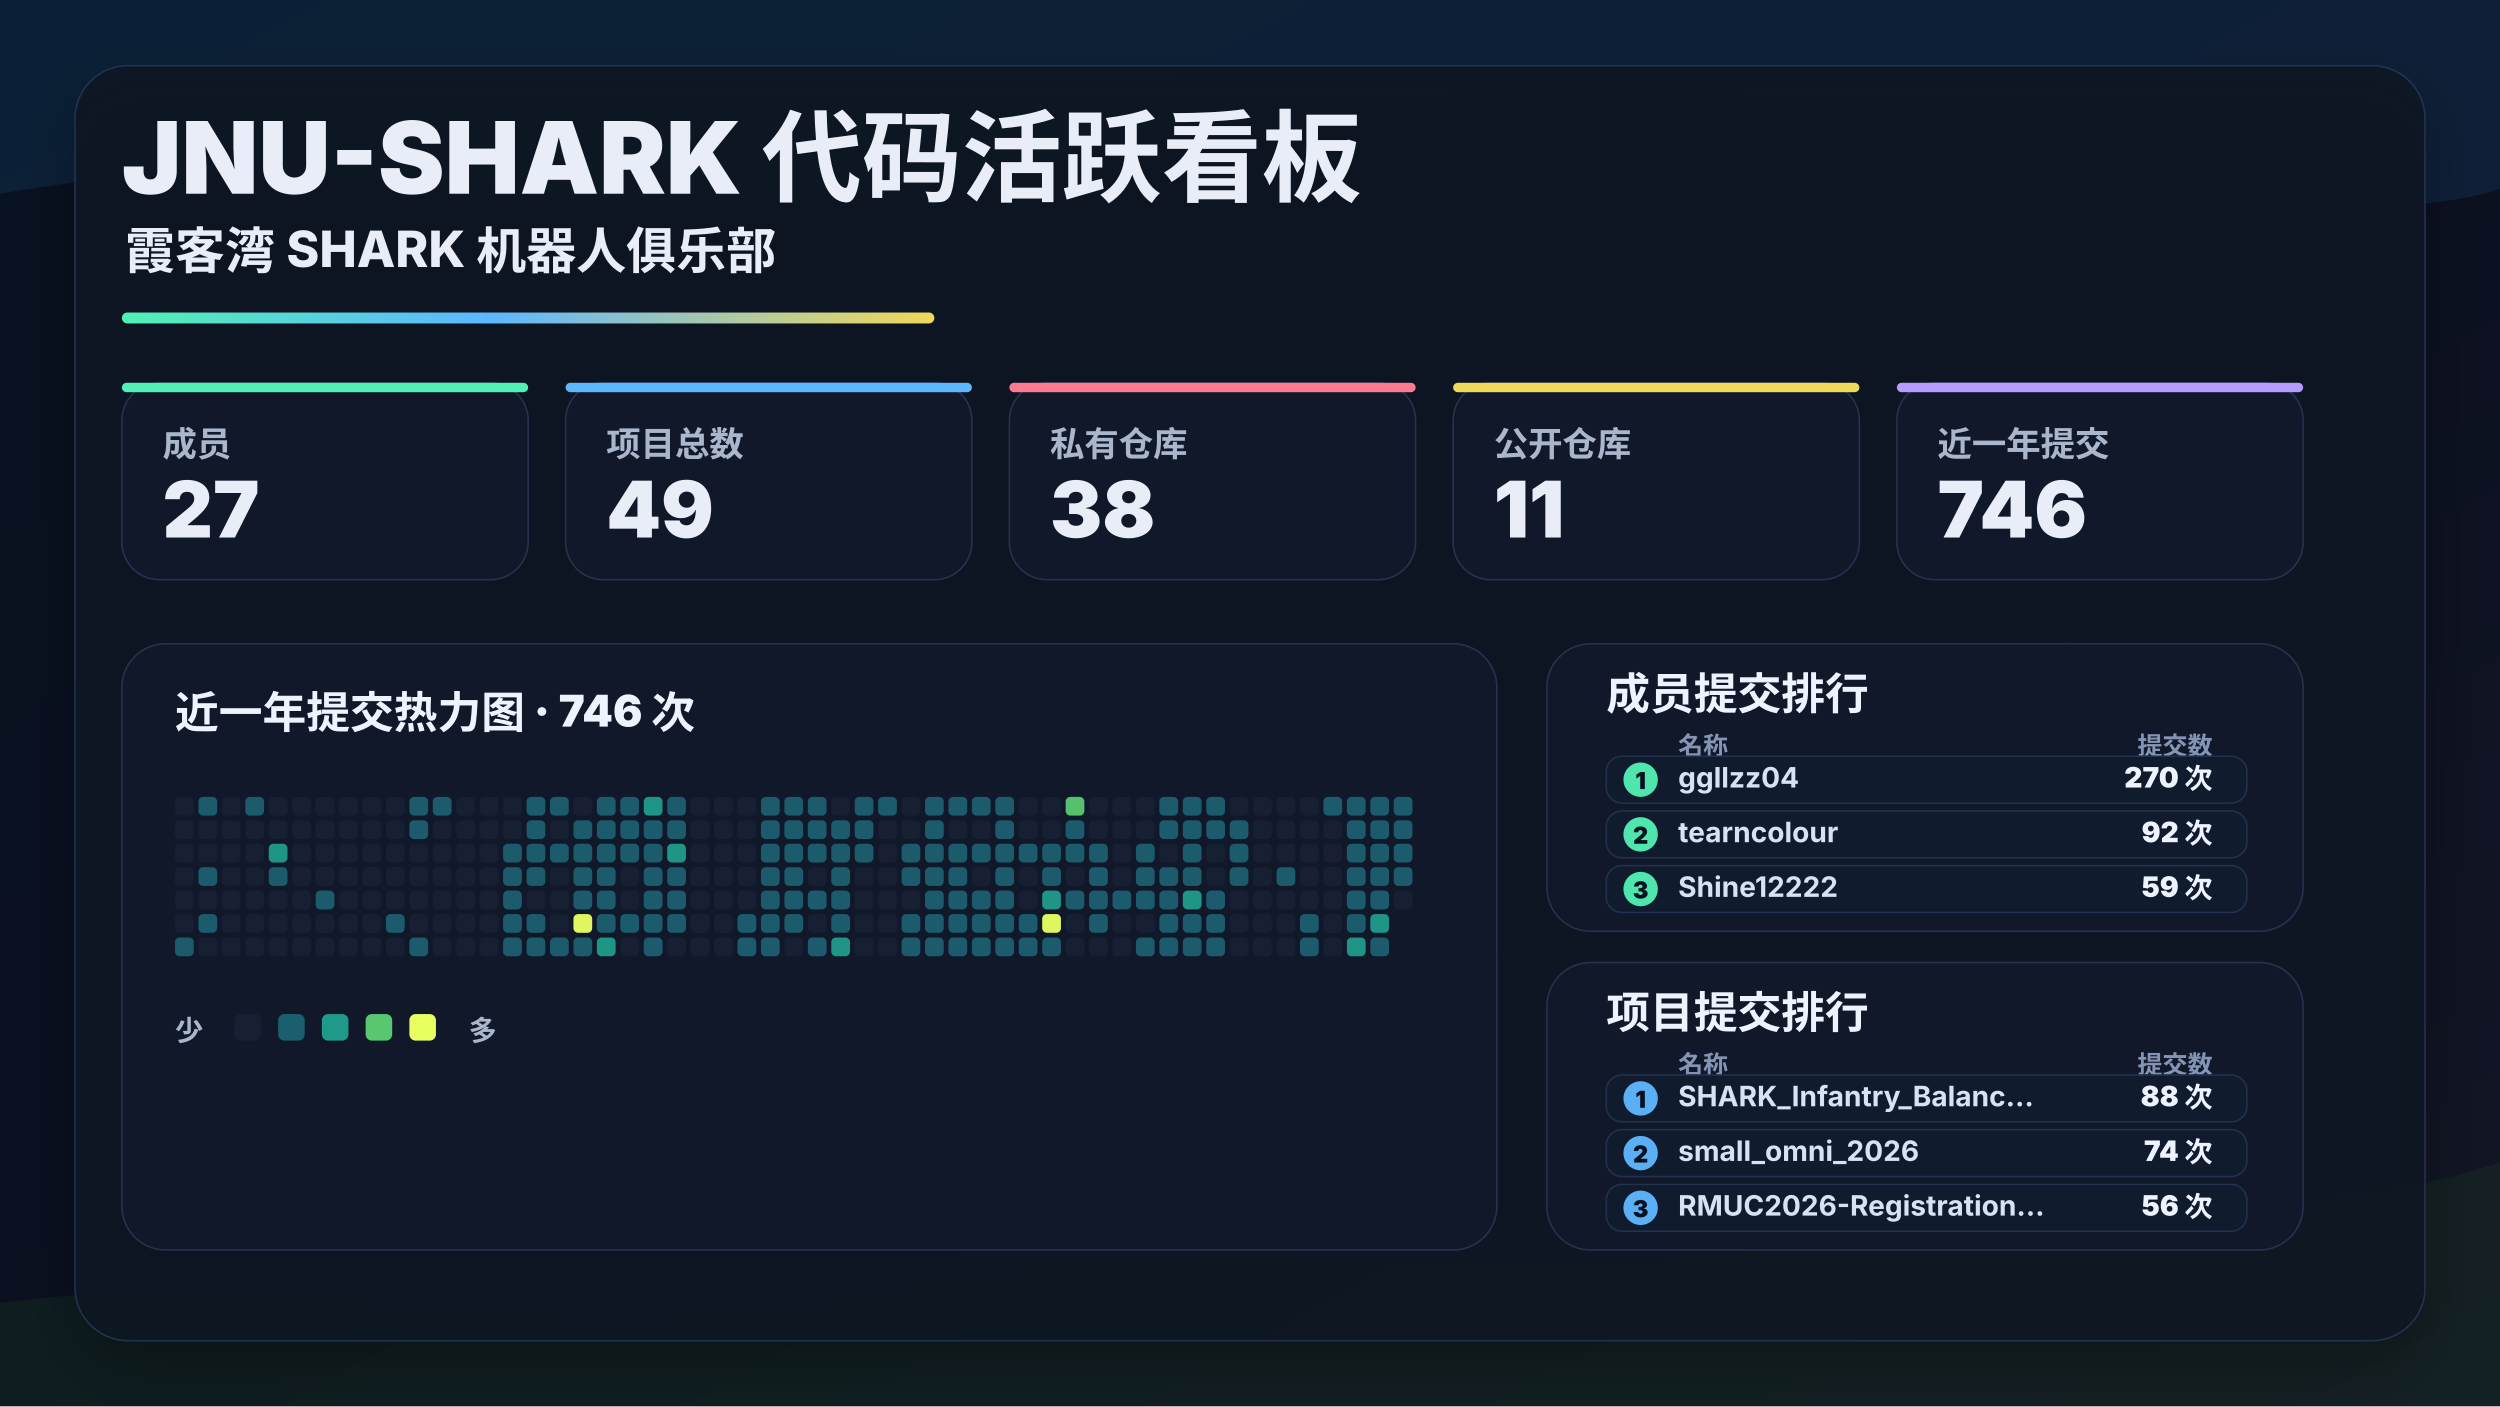
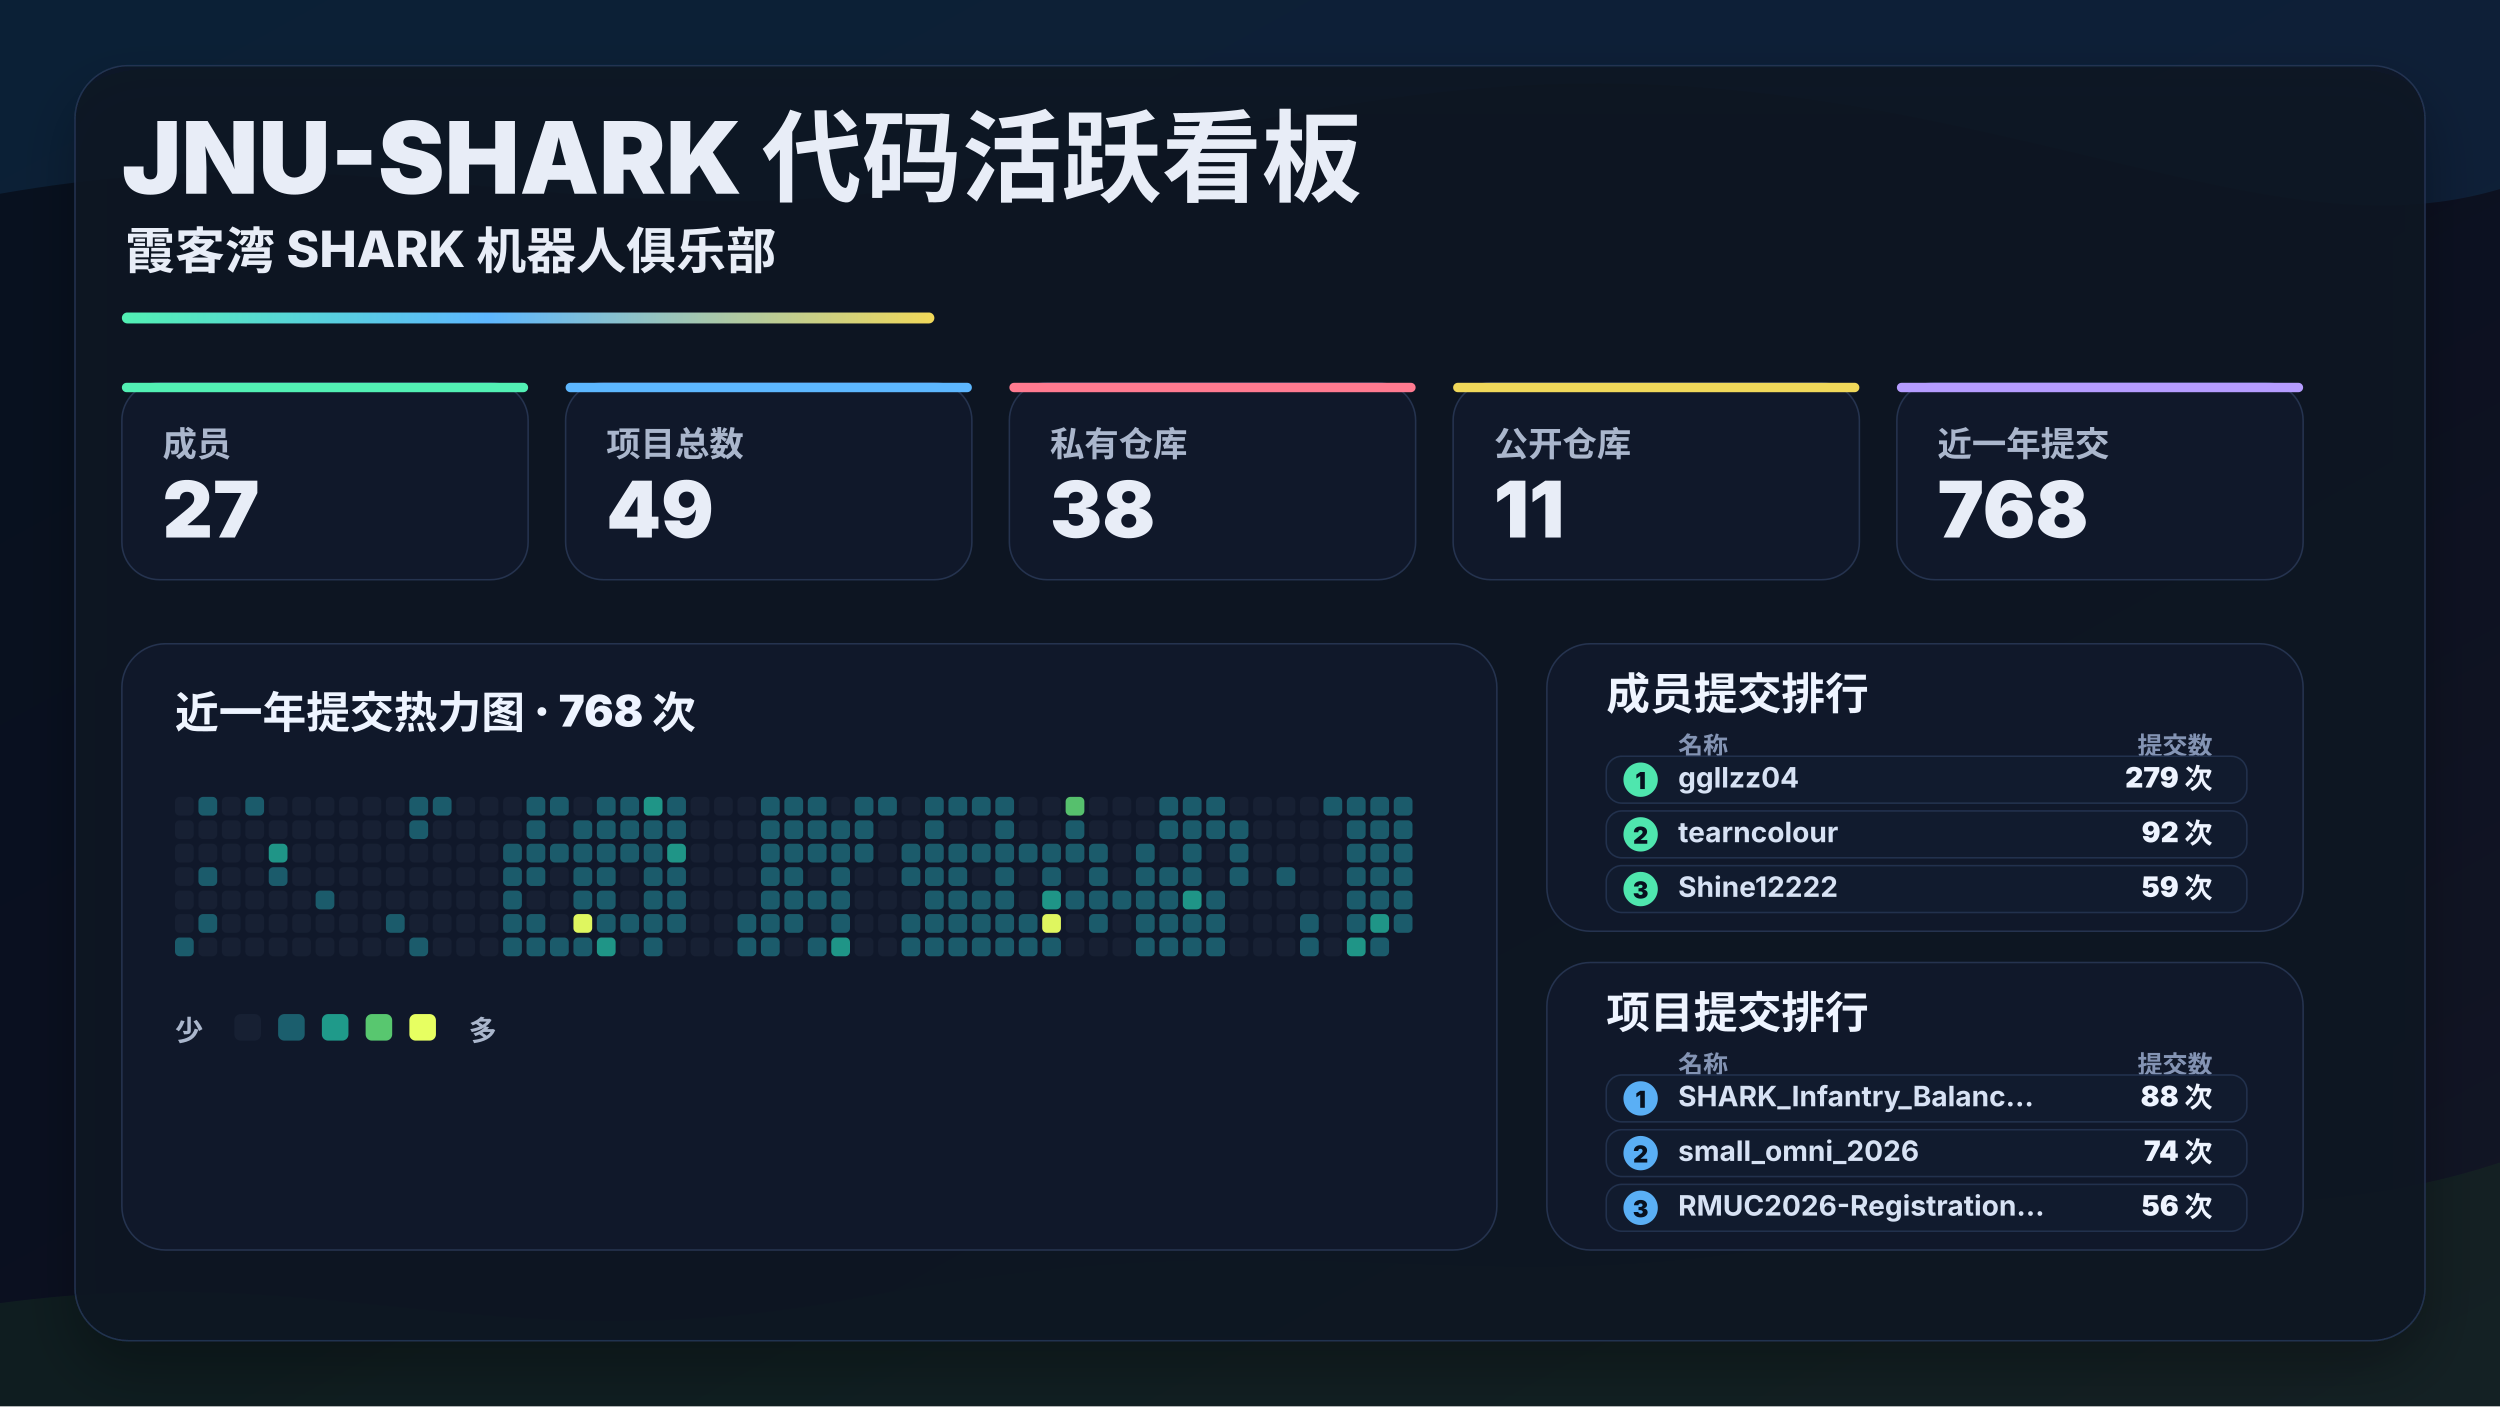
<svg xmlns="http://www.w3.org/2000/svg" width="1600" height="900" viewBox="0 0 1600 900" role="img" aria-labelledby="title desc">
  <defs>
    <linearGradient id="bg" x1="0" y1="0" x2="1" y2="1">
      <stop offset="0" stop-color="#07111f" />
      <stop offset="0.52" stop-color="#0b1020" />
      <stop offset="1" stop-color="#131625" />
    </linearGradient>
    <linearGradient id="hero" x1="0" y1="0" x2="1" y2="0">
      <stop offset="0" stop-color="#52f0b4" />
      <stop offset="0.45" stop-color="#5db7ff" />
      <stop offset="1" stop-color="#f0d85a" />
    </linearGradient>
    <filter id="softShadow" x="-10%" y="-10%" width="120%" height="120%">
      <feDropShadow dx="0" dy="18" stdDeviation="18" flood-color="#000000" flood-opacity="0.32" />
    </filter>
  </defs>
  <style>
    text { font-family: Inter, ui-sans-serif, system-ui, -apple-system, BlinkMacSystemFont, "Segoe UI", "PingFang SC", "Microsoft YaHei", sans-serif; fill: #e8edf7; }
    .title { font-size: 64px; font-weight: 900; letter-spacing: 0; }
    .subtitle { font-size: 32px; font-weight: 780; fill: #e8edf7; }
    .label { font-size: 22px; fill: #aab6cc; font-weight: 760; }
    .stat { font-size: 50px; font-weight: 900; }
    .section-title { font-size: 28px; font-weight: 860; fill: #eef4ff; }
    .table-head { font-size: 16px; fill: #8494b4; font-weight: 720; }
    .row-name { font-size: 18px; fill: #d7e2f4; font-weight: 720; }
    .row-value { font-size: 18px; fill: #eef4ff; font-weight: 860; }
    .rank { font-size: 15px; fill: #07111f; font-weight: 900; }
    .tiny { font-size: 18px; fill: #aab6cc; font-weight: 620; }
  </style>
  <rect width="1600" height="900" fill="url(#bg)" />
  <path d="M0 124 C250 80 385 160 620 114 C860 67 982 28 1220 74 C1392 108 1495 152 1600 121 L1600 0 L0 0 Z" fill="#12385c" opacity="0.38" />
  <path d="M0 834 C216 805 318 875 553 830 C835 776 935 837 1160 794 C1350 758 1464 789 1600 744 L1600 900 L0 900 Z" fill="#173622" opacity="0.36" />
  <g filter="url(#softShadow)">
    <rect x="48" y="42" width="1504" height="816" rx="34" fill="#0b1324" opacity="0.88" stroke="#263654" />
  </g>
  <text x="78" y="124" class="title">JNU-SHARK 代码活跃看板</text>
  <text x="80" y="172" class="subtitle">霞客湾 SHARK 机器人俱乐部</text>
  <rect x="78" y="200" width="520" height="7" rx="3.5" fill="url(#hero)" />
  <g>
    <rect x="78" y="245" width="260" height="126" rx="24" fill="#10182a" stroke="#25334f" />
    <rect x="78" y="245" width="260" height="6" rx="3" fill="#52f0b4" />
    <text x="104" y="292" class="label">成员</text>
    <text x="104" y="344" class="stat">27</text>
  </g>
  <g>
    <rect x="362" y="245" width="260" height="126" rx="24" fill="#10182a" stroke="#25334f" />
    <rect x="362" y="245" width="260" height="6" rx="3" fill="#5db7ff" />
    <text x="388" y="292" class="label">项目总数</text>
    <text x="388" y="344" class="stat">49</text>
  </g>
  <g>
    <rect x="646" y="245" width="260" height="126" rx="24" fill="#10182a" stroke="#25334f" />
    <rect x="646" y="245" width="260" height="6" rx="3" fill="#ff7a90" />
    <text x="672" y="292" class="label">私有仓库</text>
    <text x="672" y="344" class="stat">38</text>
  </g>
  <g>
    <rect x="930" y="245" width="260" height="126" rx="24" fill="#10182a" stroke="#25334f" />
    <rect x="930" y="245" width="260" height="6" rx="3" fill="#f0d85a" />
    <text x="956" y="292" class="label">公开仓库</text>
    <text x="956" y="344" class="stat">11</text>
  </g>
  <g>
    <rect x="1214" y="245" width="260" height="126" rx="24" fill="#10182a" stroke="#25334f" />
    <rect x="1214" y="245" width="260" height="6" rx="3" fill="#b59cff" />
    <text x="1240" y="292" class="label">近一年提交</text>
-     <text x="1240" y="344" class="stat">746</text>
+     <text x="1240" y="344" class="stat">768</text>
  </g>
  <rect x="78" y="412" width="880" height="388" rx="28" fill="#10182a" stroke="#25334f" />
-   <text x="112" y="466" class="section-title">近一年提交热力图 · 746 次</text>
+   <text x="112" y="466" class="section-title">近一年提交热力图 · 768 次</text>
  <rect x="112" y="510" width="12" height="12" rx="3" fill="#172033" opacity="0.96" />
  <rect x="112" y="525" width="12" height="12" rx="3" fill="#172033" opacity="0.96" />
  <rect x="112" y="540" width="12" height="12" rx="3" fill="#172033" opacity="0.96" />
  <rect x="112" y="555" width="12" height="12" rx="3" fill="#172033" opacity="0.96" />
  <rect x="112" y="570" width="12" height="12" rx="3" fill="#172033" opacity="0.96" />
  <rect x="112" y="585" width="12" height="12" rx="3" fill="#172033" opacity="0.96" />
  <rect x="112" y="600" width="12" height="12" rx="3" fill="#1b5e6d" opacity="0.96" />
  <rect x="127" y="510" width="12" height="12" rx="3" fill="#1b5e6d" opacity="0.96" />
  <rect x="127" y="525" width="12" height="12" rx="3" fill="#172033" opacity="0.96" />
  <rect x="127" y="540" width="12" height="12" rx="3" fill="#172033" opacity="0.96" />
  <rect x="127" y="555" width="12" height="12" rx="3" fill="#1b5e6d" opacity="0.96" />
  <rect x="127" y="570" width="12" height="12" rx="3" fill="#172033" opacity="0.96" />
  <rect x="127" y="585" width="12" height="12" rx="3" fill="#1b5e6d" opacity="0.96" />
  <rect x="127" y="600" width="12" height="12" rx="3" fill="#172033" opacity="0.96" />
  <rect x="142" y="510" width="12" height="12" rx="3" fill="#172033" opacity="0.96" />
  <rect x="142" y="525" width="12" height="12" rx="3" fill="#172033" opacity="0.96" />
  <rect x="142" y="540" width="12" height="12" rx="3" fill="#172033" opacity="0.96" />
  <rect x="142" y="555" width="12" height="12" rx="3" fill="#172033" opacity="0.96" />
  <rect x="142" y="570" width="12" height="12" rx="3" fill="#172033" opacity="0.96" />
  <rect x="142" y="585" width="12" height="12" rx="3" fill="#172033" opacity="0.96" />
  <rect x="142" y="600" width="12" height="12" rx="3" fill="#172033" opacity="0.96" />
  <rect x="157" y="510" width="12" height="12" rx="3" fill="#1b5e6d" opacity="0.96" />
  <rect x="157" y="525" width="12" height="12" rx="3" fill="#172033" opacity="0.96" />
  <rect x="157" y="540" width="12" height="12" rx="3" fill="#172033" opacity="0.96" />
  <rect x="157" y="555" width="12" height="12" rx="3" fill="#172033" opacity="0.96" />
  <rect x="157" y="570" width="12" height="12" rx="3" fill="#172033" opacity="0.96" />
  <rect x="157" y="585" width="12" height="12" rx="3" fill="#172033" opacity="0.96" />
  <rect x="157" y="600" width="12" height="12" rx="3" fill="#172033" opacity="0.96" />
  <rect x="172" y="510" width="12" height="12" rx="3" fill="#172033" opacity="0.96" />
  <rect x="172" y="525" width="12" height="12" rx="3" fill="#172033" opacity="0.96" />
  <rect x="172" y="540" width="12" height="12" rx="3" fill="#1f9a8a" opacity="0.96" />
  <rect x="172" y="555" width="12" height="12" rx="3" fill="#1b5e6d" opacity="0.96" />
  <rect x="172" y="570" width="12" height="12" rx="3" fill="#172033" opacity="0.96" />
  <rect x="172" y="585" width="12" height="12" rx="3" fill="#172033" opacity="0.96" />
  <rect x="172" y="600" width="12" height="12" rx="3" fill="#172033" opacity="0.96" />
  <rect x="187" y="510" width="12" height="12" rx="3" fill="#172033" opacity="0.96" />
  <rect x="187" y="525" width="12" height="12" rx="3" fill="#172033" opacity="0.96" />
  <rect x="187" y="540" width="12" height="12" rx="3" fill="#172033" opacity="0.96" />
  <rect x="187" y="555" width="12" height="12" rx="3" fill="#172033" opacity="0.96" />
  <rect x="187" y="570" width="12" height="12" rx="3" fill="#172033" opacity="0.96" />
  <rect x="187" y="585" width="12" height="12" rx="3" fill="#172033" opacity="0.96" />
  <rect x="187" y="600" width="12" height="12" rx="3" fill="#172033" opacity="0.96" />
  <rect x="202" y="510" width="12" height="12" rx="3" fill="#172033" opacity="0.96" />
  <rect x="202" y="525" width="12" height="12" rx="3" fill="#172033" opacity="0.96" />
  <rect x="202" y="540" width="12" height="12" rx="3" fill="#172033" opacity="0.96" />
  <rect x="202" y="555" width="12" height="12" rx="3" fill="#172033" opacity="0.96" />
  <rect x="202" y="570" width="12" height="12" rx="3" fill="#1b5e6d" opacity="0.96" />
  <rect x="202" y="585" width="12" height="12" rx="3" fill="#172033" opacity="0.96" />
  <rect x="202" y="600" width="12" height="12" rx="3" fill="#172033" opacity="0.96" />
  <rect x="217" y="510" width="12" height="12" rx="3" fill="#172033" opacity="0.96" />
  <rect x="217" y="525" width="12" height="12" rx="3" fill="#172033" opacity="0.96" />
  <rect x="217" y="540" width="12" height="12" rx="3" fill="#172033" opacity="0.96" />
  <rect x="217" y="555" width="12" height="12" rx="3" fill="#172033" opacity="0.96" />
  <rect x="217" y="570" width="12" height="12" rx="3" fill="#172033" opacity="0.96" />
  <rect x="217" y="585" width="12" height="12" rx="3" fill="#172033" opacity="0.96" />
  <rect x="217" y="600" width="12" height="12" rx="3" fill="#172033" opacity="0.96" />
  <rect x="232" y="510" width="12" height="12" rx="3" fill="#172033" opacity="0.96" />
  <rect x="232" y="525" width="12" height="12" rx="3" fill="#172033" opacity="0.96" />
  <rect x="232" y="540" width="12" height="12" rx="3" fill="#172033" opacity="0.96" />
  <rect x="232" y="555" width="12" height="12" rx="3" fill="#172033" opacity="0.96" />
  <rect x="232" y="570" width="12" height="12" rx="3" fill="#172033" opacity="0.96" />
  <rect x="232" y="585" width="12" height="12" rx="3" fill="#172033" opacity="0.96" />
  <rect x="232" y="600" width="12" height="12" rx="3" fill="#172033" opacity="0.96" />
  <rect x="247" y="510" width="12" height="12" rx="3" fill="#172033" opacity="0.96" />
  <rect x="247" y="525" width="12" height="12" rx="3" fill="#172033" opacity="0.96" />
  <rect x="247" y="540" width="12" height="12" rx="3" fill="#172033" opacity="0.96" />
  <rect x="247" y="555" width="12" height="12" rx="3" fill="#172033" opacity="0.96" />
  <rect x="247" y="570" width="12" height="12" rx="3" fill="#172033" opacity="0.96" />
  <rect x="247" y="585" width="12" height="12" rx="3" fill="#1b5e6d" opacity="0.96" />
  <rect x="247" y="600" width="12" height="12" rx="3" fill="#172033" opacity="0.96" />
  <rect x="262" y="510" width="12" height="12" rx="3" fill="#1b5e6d" opacity="0.96" />
  <rect x="262" y="525" width="12" height="12" rx="3" fill="#1b5e6d" opacity="0.96" />
  <rect x="262" y="540" width="12" height="12" rx="3" fill="#172033" opacity="0.96" />
  <rect x="262" y="555" width="12" height="12" rx="3" fill="#172033" opacity="0.96" />
  <rect x="262" y="570" width="12" height="12" rx="3" fill="#172033" opacity="0.96" />
  <rect x="262" y="585" width="12" height="12" rx="3" fill="#172033" opacity="0.96" />
  <rect x="262" y="600" width="12" height="12" rx="3" fill="#1b5e6d" opacity="0.96" />
  <rect x="277" y="510" width="12" height="12" rx="3" fill="#1b5e6d" opacity="0.96" />
  <rect x="277" y="525" width="12" height="12" rx="3" fill="#172033" opacity="0.96" />
  <rect x="277" y="540" width="12" height="12" rx="3" fill="#172033" opacity="0.96" />
  <rect x="277" y="555" width="12" height="12" rx="3" fill="#172033" opacity="0.96" />
  <rect x="277" y="570" width="12" height="12" rx="3" fill="#172033" opacity="0.96" />
  <rect x="277" y="585" width="12" height="12" rx="3" fill="#172033" opacity="0.96" />
  <rect x="277" y="600" width="12" height="12" rx="3" fill="#172033" opacity="0.96" />
  <rect x="292" y="510" width="12" height="12" rx="3" fill="#172033" opacity="0.96" />
  <rect x="292" y="525" width="12" height="12" rx="3" fill="#172033" opacity="0.96" />
  <rect x="292" y="540" width="12" height="12" rx="3" fill="#172033" opacity="0.96" />
  <rect x="292" y="555" width="12" height="12" rx="3" fill="#172033" opacity="0.96" />
  <rect x="292" y="570" width="12" height="12" rx="3" fill="#172033" opacity="0.96" />
  <rect x="292" y="585" width="12" height="12" rx="3" fill="#172033" opacity="0.96" />
  <rect x="292" y="600" width="12" height="12" rx="3" fill="#172033" opacity="0.96" />
  <rect x="307" y="510" width="12" height="12" rx="3" fill="#172033" opacity="0.96" />
  <rect x="307" y="525" width="12" height="12" rx="3" fill="#172033" opacity="0.96" />
  <rect x="307" y="540" width="12" height="12" rx="3" fill="#172033" opacity="0.96" />
  <rect x="307" y="555" width="12" height="12" rx="3" fill="#172033" opacity="0.96" />
  <rect x="307" y="570" width="12" height="12" rx="3" fill="#172033" opacity="0.96" />
  <rect x="307" y="585" width="12" height="12" rx="3" fill="#172033" opacity="0.96" />
  <rect x="307" y="600" width="12" height="12" rx="3" fill="#172033" opacity="0.96" />
  <rect x="322" y="510" width="12" height="12" rx="3" fill="#172033" opacity="0.96" />
  <rect x="322" y="525" width="12" height="12" rx="3" fill="#172033" opacity="0.96" />
  <rect x="322" y="540" width="12" height="12" rx="3" fill="#1b5e6d" opacity="0.96" />
  <rect x="322" y="555" width="12" height="12" rx="3" fill="#1b5e6d" opacity="0.96" />
  <rect x="322" y="570" width="12" height="12" rx="3" fill="#1b5e6d" opacity="0.96" />
  <rect x="322" y="585" width="12" height="12" rx="3" fill="#1b5e6d" opacity="0.96" />
  <rect x="322" y="600" width="12" height="12" rx="3" fill="#1b5e6d" opacity="0.96" />
  <rect x="337" y="510" width="12" height="12" rx="3" fill="#1b5e6d" opacity="0.96" />
  <rect x="337" y="525" width="12" height="12" rx="3" fill="#1b5e6d" opacity="0.96" />
  <rect x="337" y="540" width="12" height="12" rx="3" fill="#1b5e6d" opacity="0.96" />
  <rect x="337" y="555" width="12" height="12" rx="3" fill="#1b5e6d" opacity="0.96" />
  <rect x="337" y="570" width="12" height="12" rx="3" fill="#172033" opacity="0.96" />
  <rect x="337" y="585" width="12" height="12" rx="3" fill="#1b5e6d" opacity="0.96" />
  <rect x="337" y="600" width="12" height="12" rx="3" fill="#1b5e6d" opacity="0.96" />
  <rect x="352" y="510" width="12" height="12" rx="3" fill="#1b5e6d" opacity="0.96" />
  <rect x="352" y="525" width="12" height="12" rx="3" fill="#172033" opacity="0.96" />
  <rect x="352" y="540" width="12" height="12" rx="3" fill="#1b5e6d" opacity="0.96" />
  <rect x="352" y="555" width="12" height="12" rx="3" fill="#172033" opacity="0.96" />
  <rect x="352" y="570" width="12" height="12" rx="3" fill="#172033" opacity="0.96" />
  <rect x="352" y="585" width="12" height="12" rx="3" fill="#172033" opacity="0.96" />
  <rect x="352" y="600" width="12" height="12" rx="3" fill="#1b5e6d" opacity="0.96" />
  <rect x="367" y="510" width="12" height="12" rx="3" fill="#172033" opacity="0.96" />
  <rect x="367" y="525" width="12" height="12" rx="3" fill="#1b5e6d" opacity="0.96" />
  <rect x="367" y="540" width="12" height="12" rx="3" fill="#1b5e6d" opacity="0.96" />
  <rect x="367" y="555" width="12" height="12" rx="3" fill="#1b5e6d" opacity="0.96" />
  <rect x="367" y="570" width="12" height="12" rx="3" fill="#1b5e6d" opacity="0.96" />
  <rect x="367" y="585" width="12" height="12" rx="3" fill="#e7ff61" opacity="0.96" />
  <rect x="367" y="600" width="12" height="12" rx="3" fill="#1b5e6d" opacity="0.96" />
  <rect x="382" y="510" width="12" height="12" rx="3" fill="#1b5e6d" opacity="0.96" />
  <rect x="382" y="525" width="12" height="12" rx="3" fill="#1b5e6d" opacity="0.96" />
  <rect x="382" y="540" width="12" height="12" rx="3" fill="#1b5e6d" opacity="0.96" />
  <rect x="382" y="555" width="12" height="12" rx="3" fill="#1b5e6d" opacity="0.96" />
  <rect x="382" y="570" width="12" height="12" rx="3" fill="#1b5e6d" opacity="0.96" />
  <rect x="382" y="585" width="12" height="12" rx="3" fill="#1b5e6d" opacity="0.96" />
  <rect x="382" y="600" width="12" height="12" rx="3" fill="#1f9a8a" opacity="0.96" />
  <rect x="397" y="510" width="12" height="12" rx="3" fill="#1b5e6d" opacity="0.96" />
  <rect x="397" y="525" width="12" height="12" rx="3" fill="#1b5e6d" opacity="0.96" />
  <rect x="397" y="540" width="12" height="12" rx="3" fill="#1b5e6d" opacity="0.96" />
  <rect x="397" y="555" width="12" height="12" rx="3" fill="#172033" opacity="0.96" />
  <rect x="397" y="570" width="12" height="12" rx="3" fill="#172033" opacity="0.96" />
  <rect x="397" y="585" width="12" height="12" rx="3" fill="#1b5e6d" opacity="0.96" />
  <rect x="397" y="600" width="12" height="12" rx="3" fill="#172033" opacity="0.96" />
  <rect x="412" y="510" width="12" height="12" rx="3" fill="#1f9a8a" opacity="0.96" />
  <rect x="412" y="525" width="12" height="12" rx="3" fill="#1b5e6d" opacity="0.96" />
  <rect x="412" y="540" width="12" height="12" rx="3" fill="#1b5e6d" opacity="0.96" />
  <rect x="412" y="555" width="12" height="12" rx="3" fill="#1b5e6d" opacity="0.96" />
  <rect x="412" y="570" width="12" height="12" rx="3" fill="#1b5e6d" opacity="0.96" />
  <rect x="412" y="585" width="12" height="12" rx="3" fill="#1b5e6d" opacity="0.96" />
  <rect x="412" y="600" width="12" height="12" rx="3" fill="#1b5e6d" opacity="0.96" />
  <rect x="427" y="510" width="12" height="12" rx="3" fill="#1b5e6d" opacity="0.96" />
  <rect x="427" y="525" width="12" height="12" rx="3" fill="#1b5e6d" opacity="0.96" />
  <rect x="427" y="540" width="12" height="12" rx="3" fill="#1f9a8a" opacity="0.96" />
  <rect x="427" y="555" width="12" height="12" rx="3" fill="#1b5e6d" opacity="0.96" />
  <rect x="427" y="570" width="12" height="12" rx="3" fill="#1b5e6d" opacity="0.96" />
  <rect x="427" y="585" width="12" height="12" rx="3" fill="#1b5e6d" opacity="0.96" />
  <rect x="427" y="600" width="12" height="12" rx="3" fill="#172033" opacity="0.96" />
  <rect x="442" y="510" width="12" height="12" rx="3" fill="#172033" opacity="0.96" />
  <rect x="442" y="525" width="12" height="12" rx="3" fill="#172033" opacity="0.96" />
  <rect x="442" y="540" width="12" height="12" rx="3" fill="#172033" opacity="0.96" />
  <rect x="442" y="555" width="12" height="12" rx="3" fill="#172033" opacity="0.96" />
  <rect x="442" y="570" width="12" height="12" rx="3" fill="#172033" opacity="0.96" />
  <rect x="442" y="585" width="12" height="12" rx="3" fill="#172033" opacity="0.96" />
  <rect x="442" y="600" width="12" height="12" rx="3" fill="#172033" opacity="0.96" />
  <rect x="457" y="510" width="12" height="12" rx="3" fill="#172033" opacity="0.96" />
  <rect x="457" y="525" width="12" height="12" rx="3" fill="#172033" opacity="0.96" />
  <rect x="457" y="540" width="12" height="12" rx="3" fill="#172033" opacity="0.96" />
  <rect x="457" y="555" width="12" height="12" rx="3" fill="#172033" opacity="0.96" />
  <rect x="457" y="570" width="12" height="12" rx="3" fill="#172033" opacity="0.96" />
  <rect x="457" y="585" width="12" height="12" rx="3" fill="#172033" opacity="0.96" />
  <rect x="457" y="600" width="12" height="12" rx="3" fill="#172033" opacity="0.96" />
  <rect x="472" y="510" width="12" height="12" rx="3" fill="#172033" opacity="0.96" />
  <rect x="472" y="525" width="12" height="12" rx="3" fill="#172033" opacity="0.96" />
  <rect x="472" y="540" width="12" height="12" rx="3" fill="#172033" opacity="0.96" />
  <rect x="472" y="555" width="12" height="12" rx="3" fill="#172033" opacity="0.96" />
  <rect x="472" y="570" width="12" height="12" rx="3" fill="#172033" opacity="0.96" />
  <rect x="472" y="585" width="12" height="12" rx="3" fill="#1b5e6d" opacity="0.96" />
  <rect x="472" y="600" width="12" height="12" rx="3" fill="#1b5e6d" opacity="0.96" />
  <rect x="487" y="510" width="12" height="12" rx="3" fill="#1b5e6d" opacity="0.96" />
  <rect x="487" y="525" width="12" height="12" rx="3" fill="#1b5e6d" opacity="0.96" />
  <rect x="487" y="540" width="12" height="12" rx="3" fill="#1b5e6d" opacity="0.96" />
  <rect x="487" y="555" width="12" height="12" rx="3" fill="#1b5e6d" opacity="0.96" />
  <rect x="487" y="570" width="12" height="12" rx="3" fill="#1b5e6d" opacity="0.96" />
  <rect x="487" y="585" width="12" height="12" rx="3" fill="#1b5e6d" opacity="0.96" />
  <rect x="487" y="600" width="12" height="12" rx="3" fill="#1b5e6d" opacity="0.96" />
  <rect x="502" y="510" width="12" height="12" rx="3" fill="#1b5e6d" opacity="0.96" />
  <rect x="502" y="525" width="12" height="12" rx="3" fill="#1b5e6d" opacity="0.96" />
  <rect x="502" y="540" width="12" height="12" rx="3" fill="#1b5e6d" opacity="0.96" />
  <rect x="502" y="555" width="12" height="12" rx="3" fill="#1b5e6d" opacity="0.96" />
  <rect x="502" y="570" width="12" height="12" rx="3" fill="#1b5e6d" opacity="0.96" />
  <rect x="502" y="585" width="12" height="12" rx="3" fill="#1b5e6d" opacity="0.96" />
  <rect x="502" y="600" width="12" height="12" rx="3" fill="#172033" opacity="0.96" />
  <rect x="517" y="510" width="12" height="12" rx="3" fill="#1b5e6d" opacity="0.96" />
  <rect x="517" y="525" width="12" height="12" rx="3" fill="#1b5e6d" opacity="0.96" />
  <rect x="517" y="540" width="12" height="12" rx="3" fill="#1b5e6d" opacity="0.96" />
  <rect x="517" y="555" width="12" height="12" rx="3" fill="#172033" opacity="0.96" />
  <rect x="517" y="570" width="12" height="12" rx="3" fill="#1b5e6d" opacity="0.96" />
  <rect x="517" y="585" width="12" height="12" rx="3" fill="#172033" opacity="0.96" />
  <rect x="517" y="600" width="12" height="12" rx="3" fill="#1b5e6d" opacity="0.96" />
  <rect x="532" y="510" width="12" height="12" rx="3" fill="#172033" opacity="0.96" />
  <rect x="532" y="525" width="12" height="12" rx="3" fill="#1b5e6d" opacity="0.96" />
  <rect x="532" y="540" width="12" height="12" rx="3" fill="#1b5e6d" opacity="0.96" />
  <rect x="532" y="555" width="12" height="12" rx="3" fill="#1b5e6d" opacity="0.96" />
  <rect x="532" y="570" width="12" height="12" rx="3" fill="#1b5e6d" opacity="0.96" />
  <rect x="532" y="585" width="12" height="12" rx="3" fill="#1b5e6d" opacity="0.96" />
  <rect x="532" y="600" width="12" height="12" rx="3" fill="#1f9a8a" opacity="0.96" />
  <rect x="547" y="510" width="12" height="12" rx="3" fill="#1b5e6d" opacity="0.96" />
  <rect x="547" y="525" width="12" height="12" rx="3" fill="#1b5e6d" opacity="0.96" />
  <rect x="547" y="540" width="12" height="12" rx="3" fill="#1b5e6d" opacity="0.96" />
  <rect x="547" y="555" width="12" height="12" rx="3" fill="#172033" opacity="0.96" />
  <rect x="547" y="570" width="12" height="12" rx="3" fill="#172033" opacity="0.96" />
  <rect x="547" y="585" width="12" height="12" rx="3" fill="#172033" opacity="0.96" />
  <rect x="547" y="600" width="12" height="12" rx="3" fill="#172033" opacity="0.96" />
  <rect x="562" y="510" width="12" height="12" rx="3" fill="#1b5e6d" opacity="0.96" />
  <rect x="562" y="525" width="12" height="12" rx="3" fill="#172033" opacity="0.96" />
  <rect x="562" y="540" width="12" height="12" rx="3" fill="#172033" opacity="0.96" />
  <rect x="562" y="555" width="12" height="12" rx="3" fill="#172033" opacity="0.96" />
  <rect x="562" y="570" width="12" height="12" rx="3" fill="#172033" opacity="0.96" />
  <rect x="562" y="585" width="12" height="12" rx="3" fill="#172033" opacity="0.96" />
  <rect x="562" y="600" width="12" height="12" rx="3" fill="#172033" opacity="0.96" />
  <rect x="577" y="510" width="12" height="12" rx="3" fill="#172033" opacity="0.96" />
  <rect x="577" y="525" width="12" height="12" rx="3" fill="#172033" opacity="0.96" />
  <rect x="577" y="540" width="12" height="12" rx="3" fill="#1b5e6d" opacity="0.96" />
  <rect x="577" y="555" width="12" height="12" rx="3" fill="#1b5e6d" opacity="0.96" />
  <rect x="577" y="570" width="12" height="12" rx="3" fill="#172033" opacity="0.96" />
  <rect x="577" y="585" width="12" height="12" rx="3" fill="#1b5e6d" opacity="0.96" />
  <rect x="577" y="600" width="12" height="12" rx="3" fill="#1b5e6d" opacity="0.96" />
  <rect x="592" y="510" width="12" height="12" rx="3" fill="#1b5e6d" opacity="0.96" />
  <rect x="592" y="525" width="12" height="12" rx="3" fill="#1b5e6d" opacity="0.96" />
  <rect x="592" y="540" width="12" height="12" rx="3" fill="#1b5e6d" opacity="0.96" />
  <rect x="592" y="555" width="12" height="12" rx="3" fill="#1b5e6d" opacity="0.96" />
  <rect x="592" y="570" width="12" height="12" rx="3" fill="#1b5e6d" opacity="0.96" />
  <rect x="592" y="585" width="12" height="12" rx="3" fill="#1b5e6d" opacity="0.96" />
  <rect x="592" y="600" width="12" height="12" rx="3" fill="#1b5e6d" opacity="0.96" />
  <rect x="607" y="510" width="12" height="12" rx="3" fill="#1b5e6d" opacity="0.96" />
  <rect x="607" y="525" width="12" height="12" rx="3" fill="#172033" opacity="0.96" />
  <rect x="607" y="540" width="12" height="12" rx="3" fill="#1b5e6d" opacity="0.96" />
  <rect x="607" y="555" width="12" height="12" rx="3" fill="#1b5e6d" opacity="0.96" />
  <rect x="607" y="570" width="12" height="12" rx="3" fill="#1b5e6d" opacity="0.96" />
  <rect x="607" y="585" width="12" height="12" rx="3" fill="#1b5e6d" opacity="0.96" />
  <rect x="607" y="600" width="12" height="12" rx="3" fill="#1b5e6d" opacity="0.96" />
  <rect x="622" y="510" width="12" height="12" rx="3" fill="#1b5e6d" opacity="0.96" />
  <rect x="622" y="525" width="12" height="12" rx="3" fill="#172033" opacity="0.96" />
  <rect x="622" y="540" width="12" height="12" rx="3" fill="#1b5e6d" opacity="0.96" />
  <rect x="622" y="555" width="12" height="12" rx="3" fill="#172033" opacity="0.96" />
  <rect x="622" y="570" width="12" height="12" rx="3" fill="#1b5e6d" opacity="0.96" />
  <rect x="622" y="585" width="12" height="12" rx="3" fill="#1b5e6d" opacity="0.96" />
  <rect x="622" y="600" width="12" height="12" rx="3" fill="#1b5e6d" opacity="0.96" />
  <rect x="637" y="510" width="12" height="12" rx="3" fill="#1b5e6d" opacity="0.96" />
  <rect x="637" y="525" width="12" height="12" rx="3" fill="#1b5e6d" opacity="0.96" />
  <rect x="637" y="540" width="12" height="12" rx="3" fill="#1b5e6d" opacity="0.96" />
  <rect x="637" y="555" width="12" height="12" rx="3" fill="#1b5e6d" opacity="0.96" />
  <rect x="637" y="570" width="12" height="12" rx="3" fill="#1b5e6d" opacity="0.96" />
  <rect x="637" y="585" width="12" height="12" rx="3" fill="#1b5e6d" opacity="0.96" />
  <rect x="637" y="600" width="12" height="12" rx="3" fill="#1b5e6d" opacity="0.96" />
  <rect x="652" y="510" width="12" height="12" rx="3" fill="#172033" opacity="0.96" />
  <rect x="652" y="525" width="12" height="12" rx="3" fill="#172033" opacity="0.96" />
  <rect x="652" y="540" width="12" height="12" rx="3" fill="#1b5e6d" opacity="0.96" />
  <rect x="652" y="555" width="12" height="12" rx="3" fill="#172033" opacity="0.96" />
  <rect x="652" y="570" width="12" height="12" rx="3" fill="#172033" opacity="0.96" />
  <rect x="652" y="585" width="12" height="12" rx="3" fill="#1b5e6d" opacity="0.96" />
  <rect x="652" y="600" width="12" height="12" rx="3" fill="#1b5e6d" opacity="0.96" />
  <rect x="667" y="510" width="12" height="12" rx="3" fill="#172033" opacity="0.96" />
  <rect x="667" y="525" width="12" height="12" rx="3" fill="#172033" opacity="0.96" />
  <rect x="667" y="540" width="12" height="12" rx="3" fill="#1b5e6d" opacity="0.96" />
  <rect x="667" y="555" width="12" height="12" rx="3" fill="#1b5e6d" opacity="0.96" />
  <rect x="667" y="570" width="12" height="12" rx="3" fill="#1f9a8a" opacity="0.96" />
  <rect x="667" y="585" width="12" height="12" rx="3" fill="#e7ff61" opacity="0.96" />
  <rect x="667" y="600" width="12" height="12" rx="3" fill="#1b5e6d" opacity="0.96" />
  <rect x="682" y="510" width="12" height="12" rx="3" fill="#58c76f" opacity="0.96" />
  <rect x="682" y="525" width="12" height="12" rx="3" fill="#1b5e6d" opacity="0.96" />
  <rect x="682" y="540" width="12" height="12" rx="3" fill="#1b5e6d" opacity="0.96" />
  <rect x="682" y="555" width="12" height="12" rx="3" fill="#172033" opacity="0.96" />
  <rect x="682" y="570" width="12" height="12" rx="3" fill="#1b5e6d" opacity="0.96" />
  <rect x="682" y="585" width="12" height="12" rx="3" fill="#172033" opacity="0.96" />
  <rect x="682" y="600" width="12" height="12" rx="3" fill="#172033" opacity="0.96" />
  <rect x="697" y="510" width="12" height="12" rx="3" fill="#172033" opacity="0.96" />
  <rect x="697" y="525" width="12" height="12" rx="3" fill="#172033" opacity="0.96" />
  <rect x="697" y="540" width="12" height="12" rx="3" fill="#1b5e6d" opacity="0.96" />
  <rect x="697" y="555" width="12" height="12" rx="3" fill="#1b5e6d" opacity="0.96" />
  <rect x="697" y="570" width="12" height="12" rx="3" fill="#1b5e6d" opacity="0.96" />
  <rect x="697" y="585" width="12" height="12" rx="3" fill="#1b5e6d" opacity="0.96" />
  <rect x="697" y="600" width="12" height="12" rx="3" fill="#172033" opacity="0.96" />
  <rect x="712" y="510" width="12" height="12" rx="3" fill="#172033" opacity="0.96" />
  <rect x="712" y="525" width="12" height="12" rx="3" fill="#172033" opacity="0.96" />
  <rect x="712" y="540" width="12" height="12" rx="3" fill="#172033" opacity="0.96" />
  <rect x="712" y="555" width="12" height="12" rx="3" fill="#172033" opacity="0.96" />
  <rect x="712" y="570" width="12" height="12" rx="3" fill="#1b5e6d" opacity="0.96" />
  <rect x="712" y="585" width="12" height="12" rx="3" fill="#172033" opacity="0.96" />
  <rect x="712" y="600" width="12" height="12" rx="3" fill="#172033" opacity="0.96" />
  <rect x="727" y="510" width="12" height="12" rx="3" fill="#172033" opacity="0.96" />
  <rect x="727" y="525" width="12" height="12" rx="3" fill="#172033" opacity="0.96" />
  <rect x="727" y="540" width="12" height="12" rx="3" fill="#1b5e6d" opacity="0.96" />
  <rect x="727" y="555" width="12" height="12" rx="3" fill="#1b5e6d" opacity="0.96" />
  <rect x="727" y="570" width="12" height="12" rx="3" fill="#1b5e6d" opacity="0.96" />
-   <rect x="727" y="585" width="12" height="12" rx="3" fill="#172033" opacity="0.96" />
+   <rect x="727" y="585" width="12" height="12" rx="3" fill="#1b5e6d" opacity="0.96" />
  <rect x="727" y="600" width="12" height="12" rx="3" fill="#1b5e6d" opacity="0.96" />
  <rect x="742" y="510" width="12" height="12" rx="3" fill="#1b5e6d" opacity="0.96" />
  <rect x="742" y="525" width="12" height="12" rx="3" fill="#1b5e6d" opacity="0.96" />
  <rect x="742" y="540" width="12" height="12" rx="3" fill="#172033" opacity="0.96" />
  <rect x="742" y="555" width="12" height="12" rx="3" fill="#1b5e6d" opacity="0.96" />
  <rect x="742" y="570" width="12" height="12" rx="3" fill="#1b5e6d" opacity="0.96" />
  <rect x="742" y="585" width="12" height="12" rx="3" fill="#1b5e6d" opacity="0.96" />
  <rect x="742" y="600" width="12" height="12" rx="3" fill="#1b5e6d" opacity="0.96" />
  <rect x="757" y="510" width="12" height="12" rx="3" fill="#1b5e6d" opacity="0.96" />
  <rect x="757" y="525" width="12" height="12" rx="3" fill="#1b5e6d" opacity="0.96" />
  <rect x="757" y="540" width="12" height="12" rx="3" fill="#1b5e6d" opacity="0.96" />
  <rect x="757" y="555" width="12" height="12" rx="3" fill="#1b5e6d" opacity="0.96" />
  <rect x="757" y="570" width="12" height="12" rx="3" fill="#1f9a8a" opacity="0.96" />
  <rect x="757" y="585" width="12" height="12" rx="3" fill="#1b5e6d" opacity="0.96" />
  <rect x="757" y="600" width="12" height="12" rx="3" fill="#1b5e6d" opacity="0.96" />
  <rect x="772" y="510" width="12" height="12" rx="3" fill="#1b5e6d" opacity="0.96" />
  <rect x="772" y="525" width="12" height="12" rx="3" fill="#1b5e6d" opacity="0.96" />
  <rect x="772" y="540" width="12" height="12" rx="3" fill="#172033" opacity="0.96" />
  <rect x="772" y="555" width="12" height="12" rx="3" fill="#172033" opacity="0.96" />
  <rect x="772" y="570" width="12" height="12" rx="3" fill="#1b5e6d" opacity="0.96" />
  <rect x="772" y="585" width="12" height="12" rx="3" fill="#1b5e6d" opacity="0.96" />
  <rect x="772" y="600" width="12" height="12" rx="3" fill="#1b5e6d" opacity="0.96" />
  <rect x="787" y="510" width="12" height="12" rx="3" fill="#172033" opacity="0.96" />
  <rect x="787" y="525" width="12" height="12" rx="3" fill="#1b5e6d" opacity="0.96" />
  <rect x="787" y="540" width="12" height="12" rx="3" fill="#1b5e6d" opacity="0.96" />
  <rect x="787" y="555" width="12" height="12" rx="3" fill="#1b5e6d" opacity="0.96" />
  <rect x="787" y="570" width="12" height="12" rx="3" fill="#172033" opacity="0.96" />
  <rect x="787" y="585" width="12" height="12" rx="3" fill="#172033" opacity="0.96" />
  <rect x="787" y="600" width="12" height="12" rx="3" fill="#172033" opacity="0.96" />
  <rect x="802" y="510" width="12" height="12" rx="3" fill="#172033" opacity="0.96" />
  <rect x="802" y="525" width="12" height="12" rx="3" fill="#172033" opacity="0.96" />
  <rect x="802" y="540" width="12" height="12" rx="3" fill="#172033" opacity="0.96" />
  <rect x="802" y="555" width="12" height="12" rx="3" fill="#172033" opacity="0.96" />
  <rect x="802" y="570" width="12" height="12" rx="3" fill="#172033" opacity="0.96" />
  <rect x="802" y="585" width="12" height="12" rx="3" fill="#172033" opacity="0.96" />
  <rect x="802" y="600" width="12" height="12" rx="3" fill="#172033" opacity="0.96" />
  <rect x="817" y="510" width="12" height="12" rx="3" fill="#172033" opacity="0.96" />
  <rect x="817" y="525" width="12" height="12" rx="3" fill="#172033" opacity="0.96" />
  <rect x="817" y="540" width="12" height="12" rx="3" fill="#172033" opacity="0.96" />
  <rect x="817" y="555" width="12" height="12" rx="3" fill="#1b5e6d" opacity="0.96" />
  <rect x="817" y="570" width="12" height="12" rx="3" fill="#172033" opacity="0.96" />
  <rect x="817" y="585" width="12" height="12" rx="3" fill="#172033" opacity="0.96" />
  <rect x="817" y="600" width="12" height="12" rx="3" fill="#172033" opacity="0.96" />
  <rect x="832" y="510" width="12" height="12" rx="3" fill="#172033" opacity="0.96" />
  <rect x="832" y="525" width="12" height="12" rx="3" fill="#172033" opacity="0.96" />
  <rect x="832" y="540" width="12" height="12" rx="3" fill="#172033" opacity="0.96" />
  <rect x="832" y="555" width="12" height="12" rx="3" fill="#172033" opacity="0.96" />
  <rect x="832" y="570" width="12" height="12" rx="3" fill="#172033" opacity="0.96" />
  <rect x="832" y="585" width="12" height="12" rx="3" fill="#1b5e6d" opacity="0.96" />
  <rect x="832" y="600" width="12" height="12" rx="3" fill="#1b5e6d" opacity="0.96" />
  <rect x="847" y="510" width="12" height="12" rx="3" fill="#1b5e6d" opacity="0.96" />
  <rect x="847" y="525" width="12" height="12" rx="3" fill="#172033" opacity="0.96" />
  <rect x="847" y="540" width="12" height="12" rx="3" fill="#172033" opacity="0.96" />
  <rect x="847" y="555" width="12" height="12" rx="3" fill="#172033" opacity="0.96" />
  <rect x="847" y="570" width="12" height="12" rx="3" fill="#172033" opacity="0.96" />
  <rect x="847" y="585" width="12" height="12" rx="3" fill="#172033" opacity="0.96" />
  <rect x="847" y="600" width="12" height="12" rx="3" fill="#172033" opacity="0.96" />
  <rect x="862" y="510" width="12" height="12" rx="3" fill="#1b5e6d" opacity="0.96" />
  <rect x="862" y="525" width="12" height="12" rx="3" fill="#1b5e6d" opacity="0.96" />
  <rect x="862" y="540" width="12" height="12" rx="3" fill="#1b5e6d" opacity="0.96" />
  <rect x="862" y="555" width="12" height="12" rx="3" fill="#1b5e6d" opacity="0.96" />
  <rect x="862" y="570" width="12" height="12" rx="3" fill="#1b5e6d" opacity="0.96" />
  <rect x="862" y="585" width="12" height="12" rx="3" fill="#1b5e6d" opacity="0.96" />
  <rect x="862" y="600" width="12" height="12" rx="3" fill="#1f9a8a" opacity="0.96" />
  <rect x="877" y="510" width="12" height="12" rx="3" fill="#1b5e6d" opacity="0.96" />
  <rect x="877" y="525" width="12" height="12" rx="3" fill="#1b5e6d" opacity="0.96" />
  <rect x="877" y="540" width="12" height="12" rx="3" fill="#1b5e6d" opacity="0.96" />
  <rect x="877" y="555" width="12" height="12" rx="3" fill="#1b5e6d" opacity="0.96" />
  <rect x="877" y="570" width="12" height="12" rx="3" fill="#1b5e6d" opacity="0.96" />
  <rect x="877" y="585" width="12" height="12" rx="3" fill="#1f9a8a" opacity="0.96" />
  <rect x="877" y="600" width="12" height="12" rx="3" fill="#1b5e6d" opacity="0.96" />
  <rect x="892" y="510" width="12" height="12" rx="3" fill="#1b5e6d" opacity="0.96" />
  <rect x="892" y="525" width="12" height="12" rx="3" fill="#1b5e6d" opacity="0.96" />
  <rect x="892" y="540" width="12" height="12" rx="3" fill="#1b5e6d" opacity="0.96" />
  <rect x="892" y="555" width="12" height="12" rx="3" fill="#1b5e6d" opacity="0.96" />
-   <rect x="892" y="570" width="12" height="12" rx="3" fill="#172033" opacity="0.96" />
+   <rect x="892" y="570" width="12" height="12" rx="3" fill="#1b5e6d" opacity="0.96" />
+   <rect x="892" y="585" width="12" height="12" rx="3" fill="#1b5e6d" opacity="0.96" />
  <text x="112" y="666" class="tiny">少</text>
  <rect x="150" y="649" width="17" height="17" rx="4" fill="#172033" />
  <rect x="178" y="649" width="17" height="17" rx="4" fill="#1b5e6d" />
  <rect x="206" y="649" width="17" height="17" rx="4" fill="#1f9a8a" />
  <rect x="234" y="649" width="17" height="17" rx="4" fill="#58c76f" />
  <rect x="262" y="649" width="17" height="17" rx="4" fill="#e7ff61" />
  <text x="300" y="666" class="tiny">多</text>
  <rect x="990" y="412" width="484" height="184" rx="28" fill="#10182a" stroke="#25334f" />
  <text x="1028" y="454" class="section-title">成员提交排行</text>
  <text x="1074" y="483" class="table-head">名称</text>
  <text x="1416" y="483" class="table-head" text-anchor="end">提交数</text>
  <g>
    <rect x="1028" y="484" width="410" height="30" rx="10" fill="#111b2e" stroke="#22314d" />
    <circle cx="1050" cy="499" r="11" fill="#52f0b4" opacity="0.95" />
    <text x="1050" y="505" class="rank" text-anchor="middle">1</text>
    <text x="1074" y="504" class="row-name">ggllzz04</text>
-     <text x="1416" y="504" class="row-value" text-anchor="end">270 次</text>
+     <text x="1416" y="504" class="row-value" text-anchor="end">279 次</text>
  </g>
  <g>
    <rect x="1028" y="519" width="410" height="30" rx="10" fill="#111b2e" stroke="#22314d" />
    <circle cx="1050" cy="534" r="11" fill="#52f0b4" opacity="0.95" />
    <text x="1050" y="540" class="rank" text-anchor="middle">2</text>
    <text x="1074" y="539" class="row-name">tearncolour</text>
    <text x="1416" y="539" class="row-value" text-anchor="end">92 次</text>
  </g>
  <g>
    <rect x="1028" y="554" width="410" height="30" rx="10" fill="#111b2e" stroke="#22314d" />
    <circle cx="1050" cy="569" r="11" fill="#52f0b4" opacity="0.95" />
    <text x="1050" y="575" class="rank" text-anchor="middle">3</text>
    <text x="1074" y="574" class="row-name">Shine12222</text>
    <text x="1416" y="574" class="row-value" text-anchor="end">59 次</text>
  </g>
  <rect x="990" y="616" width="484" height="184" rx="28" fill="#10182a" stroke="#25334f" />
  <text x="1028" y="658" class="section-title">项目提交排行</text>
  <text x="1074" y="687" class="table-head">名称</text>
  <text x="1416" y="687" class="table-head" text-anchor="end">提交数</text>
  <g>
    <rect x="1028" y="688" width="410" height="30" rx="10" fill="#111b2e" stroke="#22314d" />
    <circle cx="1050" cy="703" r="11" fill="#5db7ff" opacity="0.95" />
    <text x="1050" y="709" class="rank" text-anchor="middle">1</text>
    <text x="1074" y="708" class="row-name">SHARK_Infantry_Balanc...</text>
    <text x="1416" y="708" class="row-value" text-anchor="end">88 次</text>
  </g>
  <g>
    <rect x="1028" y="723" width="410" height="30" rx="10" fill="#111b2e" stroke="#22314d" />
    <circle cx="1050" cy="738" r="11" fill="#5db7ff" opacity="0.95" />
    <text x="1050" y="744" class="rank" text-anchor="middle">2</text>
    <text x="1074" y="743" class="row-name">small_omni_2026</text>
    <text x="1416" y="743" class="row-value" text-anchor="end">74 次</text>
  </g>
  <g>
    <rect x="1028" y="758" width="410" height="30" rx="10" fill="#111b2e" stroke="#22314d" />
    <circle cx="1050" cy="773" r="11" fill="#5db7ff" opacity="0.95" />
    <text x="1050" y="779" class="rank" text-anchor="middle">3</text>
    <text x="1074" y="778" class="row-name">RMUC2026-Registration...</text>
    <text x="1416" y="778" class="row-value" text-anchor="end">56 次</text>
  </g>
</svg>
